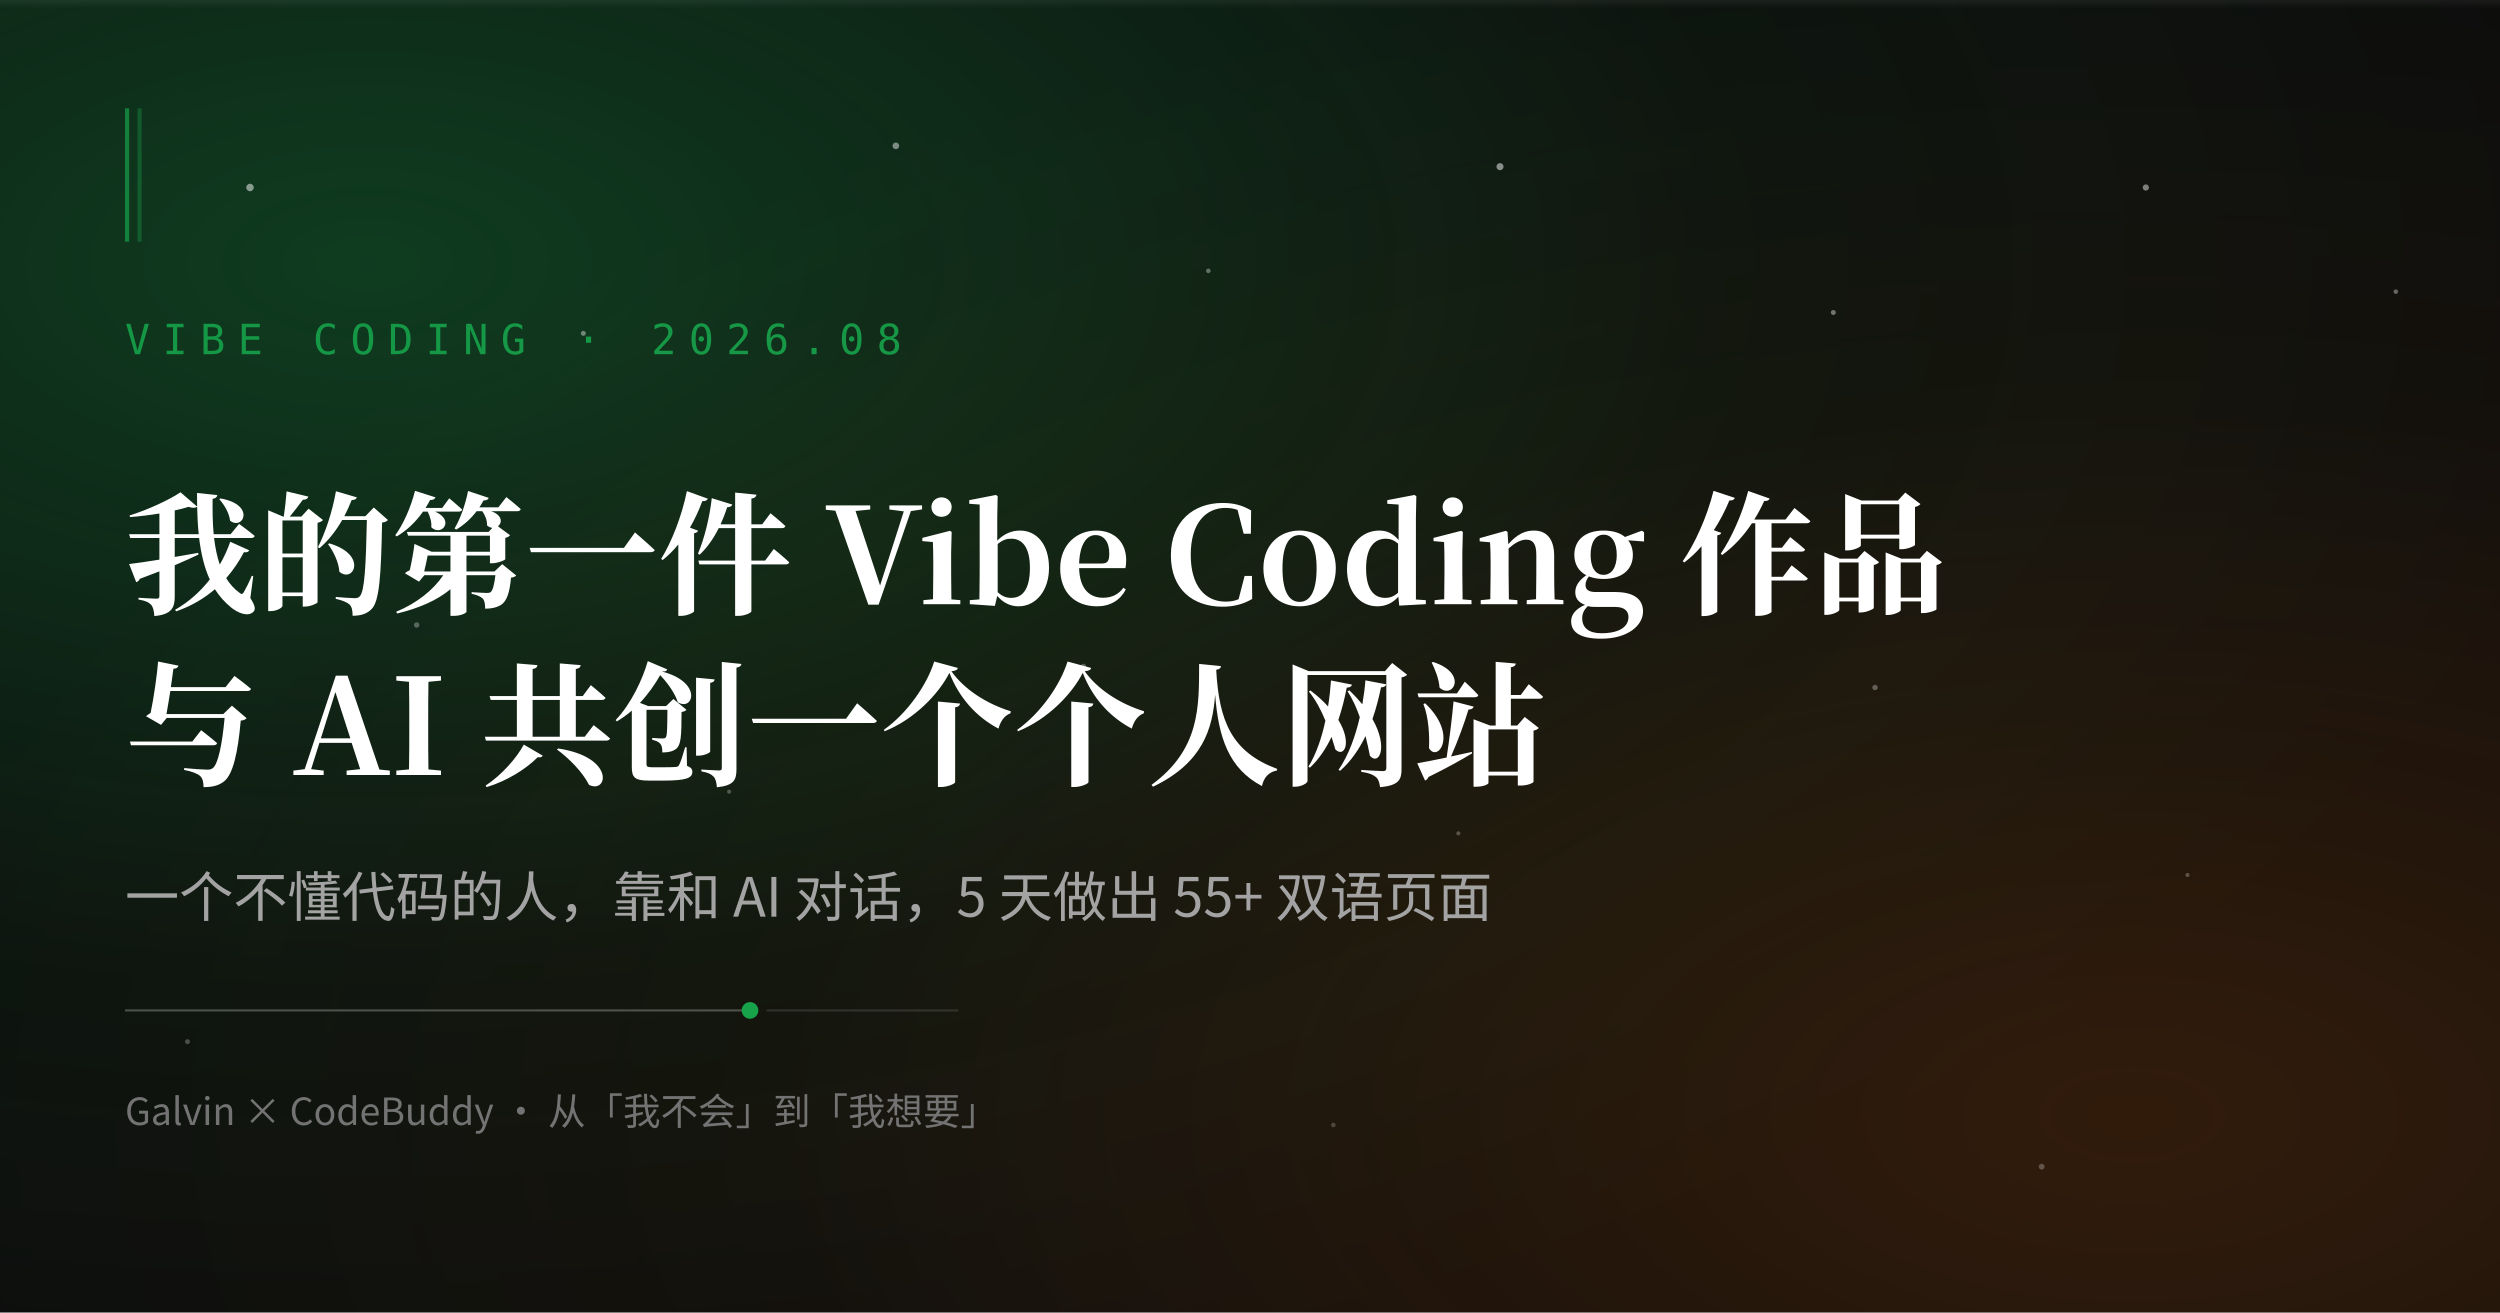
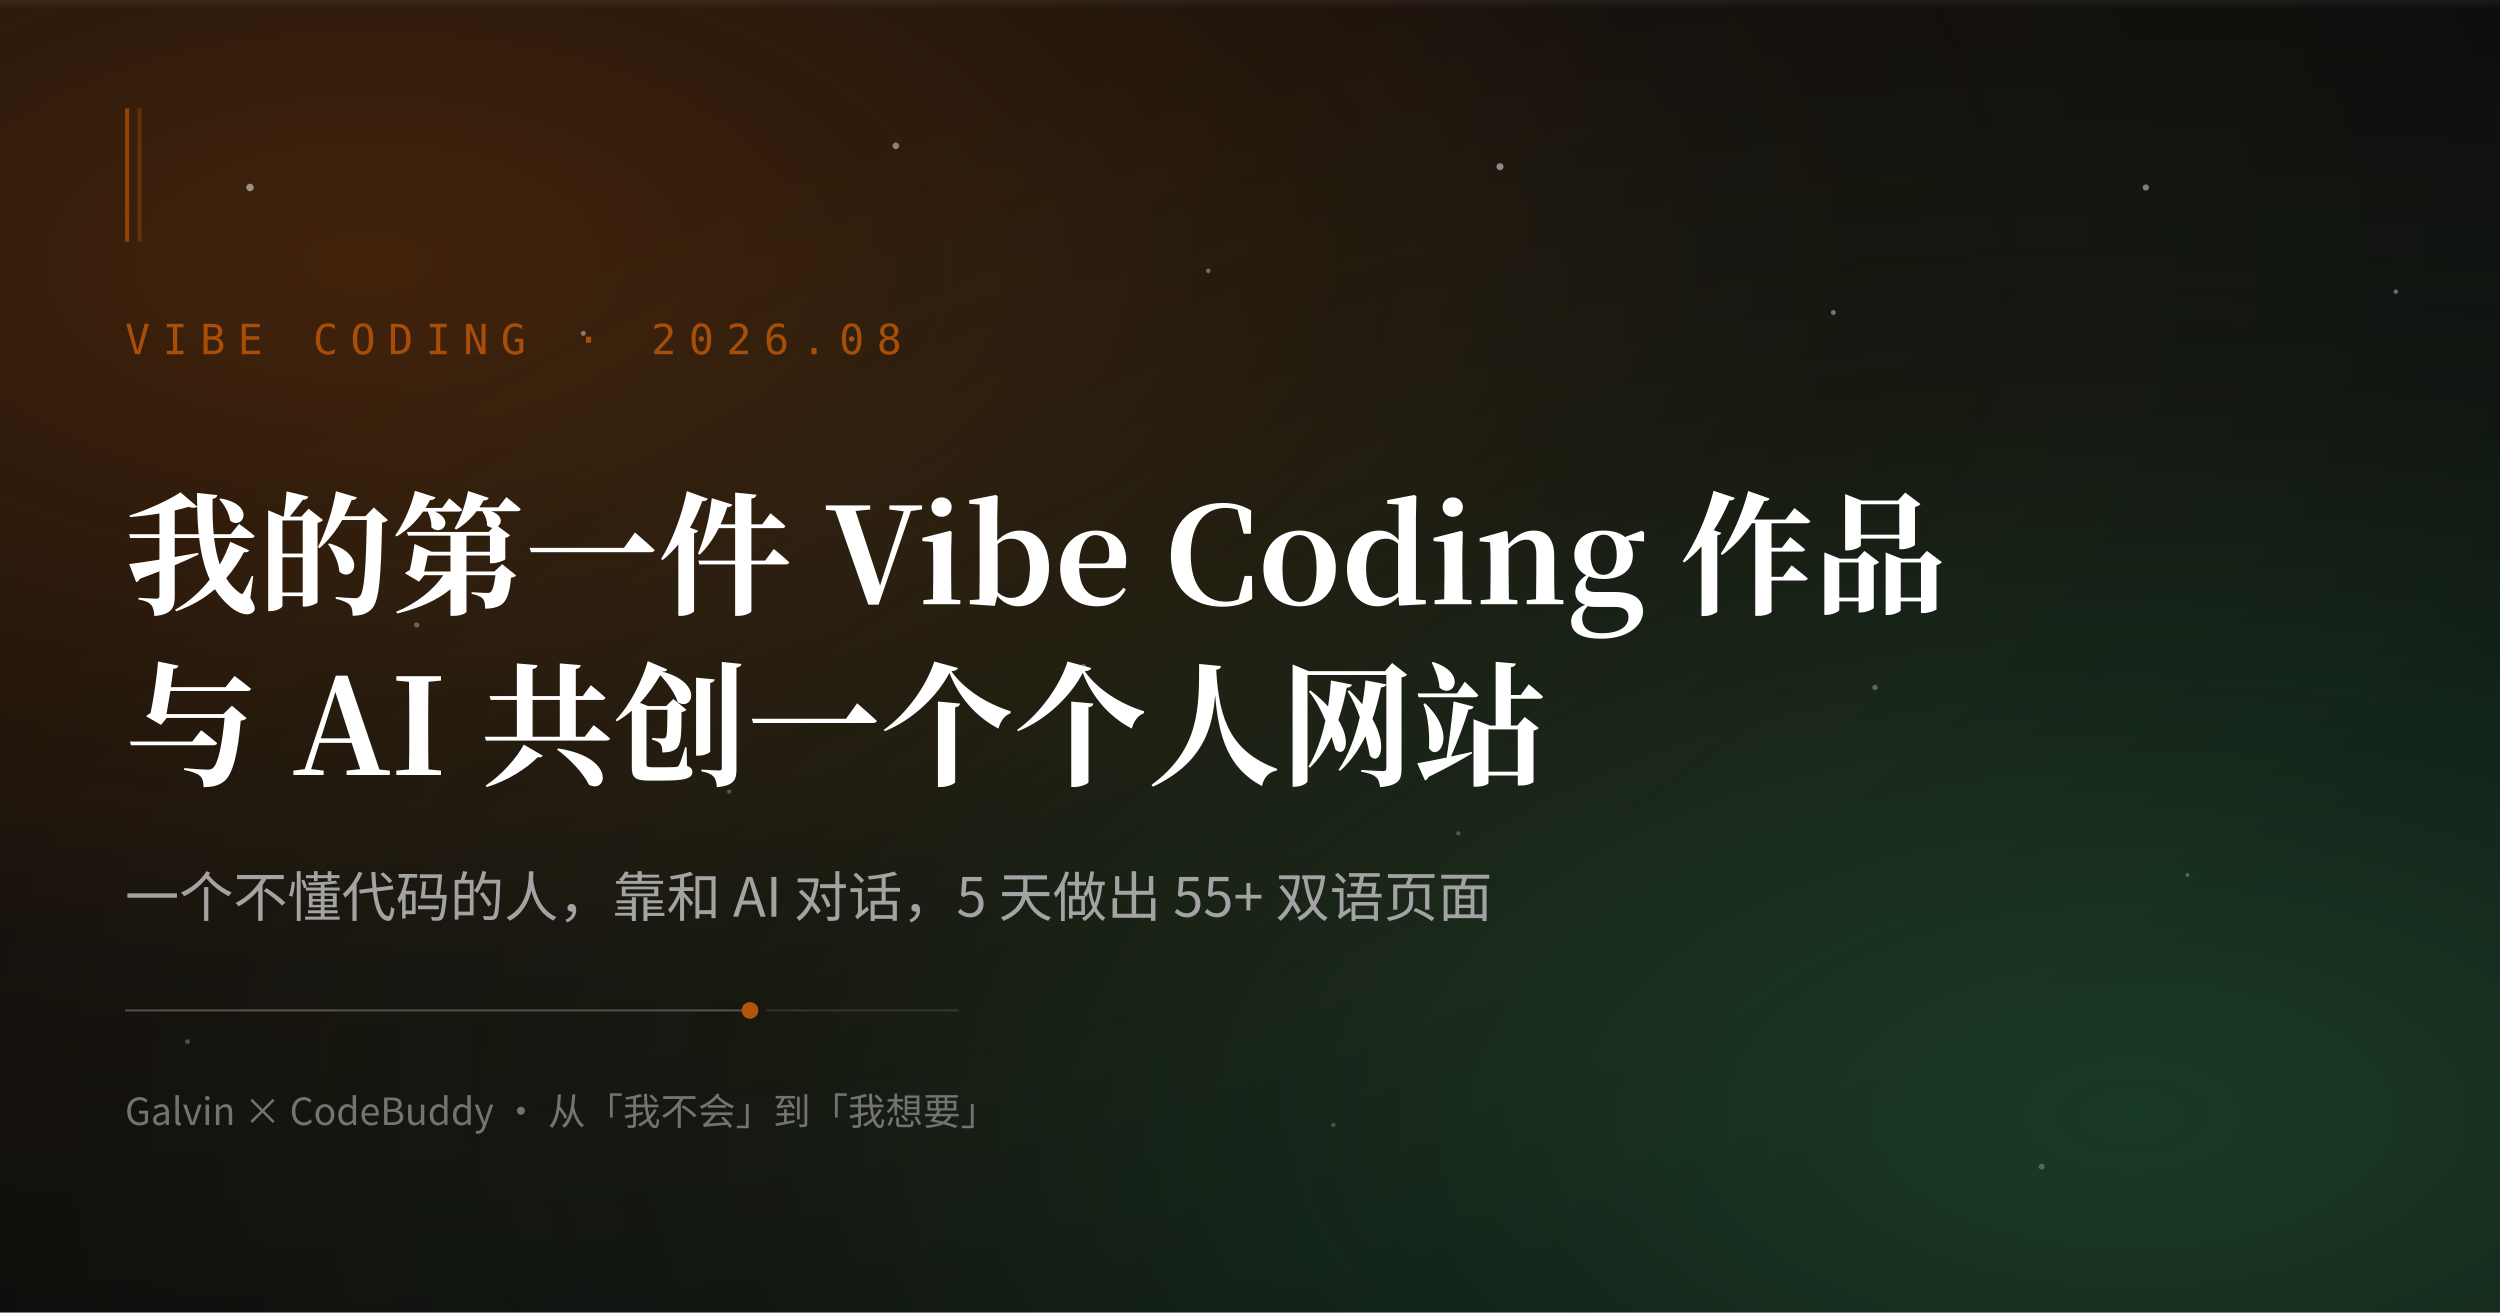
<svg xmlns="http://www.w3.org/2000/svg" width="1200" height="630" viewBox="0 0 1200 630">
  <defs>
    <radialGradient id="glow1" cx="0.15" cy="0.2" r="0.9">
-       <stop offset="0%" stop-color="#16a34a" stop-opacity="0.32" />
-       <stop offset="60%" stop-color="#16a34a" stop-opacity="0.06" />
-       <stop offset="100%" stop-color="#16a34a" stop-opacity="0" />
+       <stop offset="0%" stop-color="#B45309" stop-opacity="0.32" />
+       <stop offset="60%" stop-color="#B45309" stop-opacity="0.06" />
+       <stop offset="100%" stop-color="#B45309" stop-opacity="0" />
    </radialGradient>
    <radialGradient id="glow2" cx="0.85" cy="0.85" r="0.9">
-       <stop offset="0%" stop-color="#b45309" stop-opacity="0.22" />
-       <stop offset="60%" stop-color="#b45309" stop-opacity="0.05" />
-       <stop offset="100%" stop-color="#b45309" stop-opacity="0" />
+       <stop offset="0%" stop-color="#4ADE80" stop-opacity="0.22" />
+       <stop offset="60%" stop-color="#4ADE80" stop-opacity="0.05" />
+       <stop offset="100%" stop-color="#4ADE80" stop-opacity="0" />
    </radialGradient>
    <linearGradient id="fade" x1="0" y1="0" x2="0" y2="1">
      <stop offset="0%" stop-color="#ffffff" stop-opacity="0.06" />
      <stop offset="100%" stop-color="#ffffff" stop-opacity="0" />
    </linearGradient>
  </defs>
  <rect width="1200" height="630" fill="#0c0c0c" />
  <rect width="1200" height="630" fill="url(#glow1)" />
  <rect width="1200" height="630" fill="url(#glow2)" />
  <g fill="#ffffff">
    <circle cx="120" cy="90" r="1.8" opacity="0.5" />
    <circle cx="280" cy="160" r="1.2" opacity="0.4" />
    <circle cx="430" cy="70" r="1.6" opacity="0.45" />
    <circle cx="580" cy="130" r="1.1" opacity="0.35" />
    <circle cx="720" cy="80" r="1.7" opacity="0.5" />
    <circle cx="880" cy="150" r="1.2" opacity="0.4" />
    <circle cx="1030" cy="90" r="1.5" opacity="0.45" />
    <circle cx="1150" cy="140" r="1.1" opacity="0.35" />
    <circle cx="200" cy="300" r="1.3" opacity="0.3" />
    <circle cx="350" cy="380" r="1.0" opacity="0.25" />
    <circle cx="520" cy="320" r="1.4" opacity="0.3" />
    <circle cx="700" cy="400" r="1.0" opacity="0.25" />
    <circle cx="900" cy="330" r="1.3" opacity="0.3" />
    <circle cx="1050" cy="420" r="1.0" opacity="0.25" />
    <circle cx="90" cy="500" r="1.2" opacity="0.25" />
    <circle cx="640" cy="540" r="1.1" opacity="0.2" />
    <circle cx="980" cy="560" r="1.4" opacity="0.25" />
  </g>
  <rect width="1200" height="4" fill="url(#fade)" />
-   <rect x="60" y="52" width="2" height="64" fill="#16a34a" opacity="0.7" />
-   <rect x="66" y="52" width="2" height="64" fill="#16a34a" opacity="0.35" />
-   <text x="60" y="170" font-family="monospace" font-size="20" letter-spacing="6" fill="#16a34a" opacity="0.9">VIBE CODING · 2026.08</text>
+   <rect x="60" y="52" width="2" height="64" fill="#B45309" opacity="0.7" />
+   <rect x="66" y="52" width="2" height="64" fill="#B45309" opacity="0.35" />
+   <text x="60" y="170" font-family="monospace" font-size="20" letter-spacing="6" fill="#B45309" opacity="0.9">VIBE CODING · 2026.08</text>
  <text x="60" y="290" font-family="Noto Serif CJK SC" font-size="64" font-weight="bold" fill="#ffffff">我的第一件 Vibe Coding 作品</text>
  <text x="60" y="372" font-family="Noto Serif CJK SC" font-size="64" font-weight="bold" fill="#ffffff">与 AI 共创一个个人网站</text>
  <text x="60" y="440" font-family="Noto Sans CJK SC" font-size="26" fill="#a3a3a3">一个不懂代码的人，靠和 AI 对话，5 天做出 55+ 双语页面</text>
  <line x1="60" y1="485" x2="360" y2="485" stroke="#ffffff" stroke-opacity="0.25" stroke-width="1" />
-   <circle cx="360" cy="485" r="4" fill="#16a34a" />
+   <circle cx="360" cy="485" r="4" fill="#B45309" />
  <line x1="368" y1="485" x2="460" y2="485" stroke="#ffffff" stroke-opacity="0.12" stroke-width="1" />
  <text x="60" y="540" font-family="Noto Sans CJK SC" font-size="18" fill="#737373">Galvin × CodeBuddy · 从「我不会」到「我想要」</text>
</svg>
